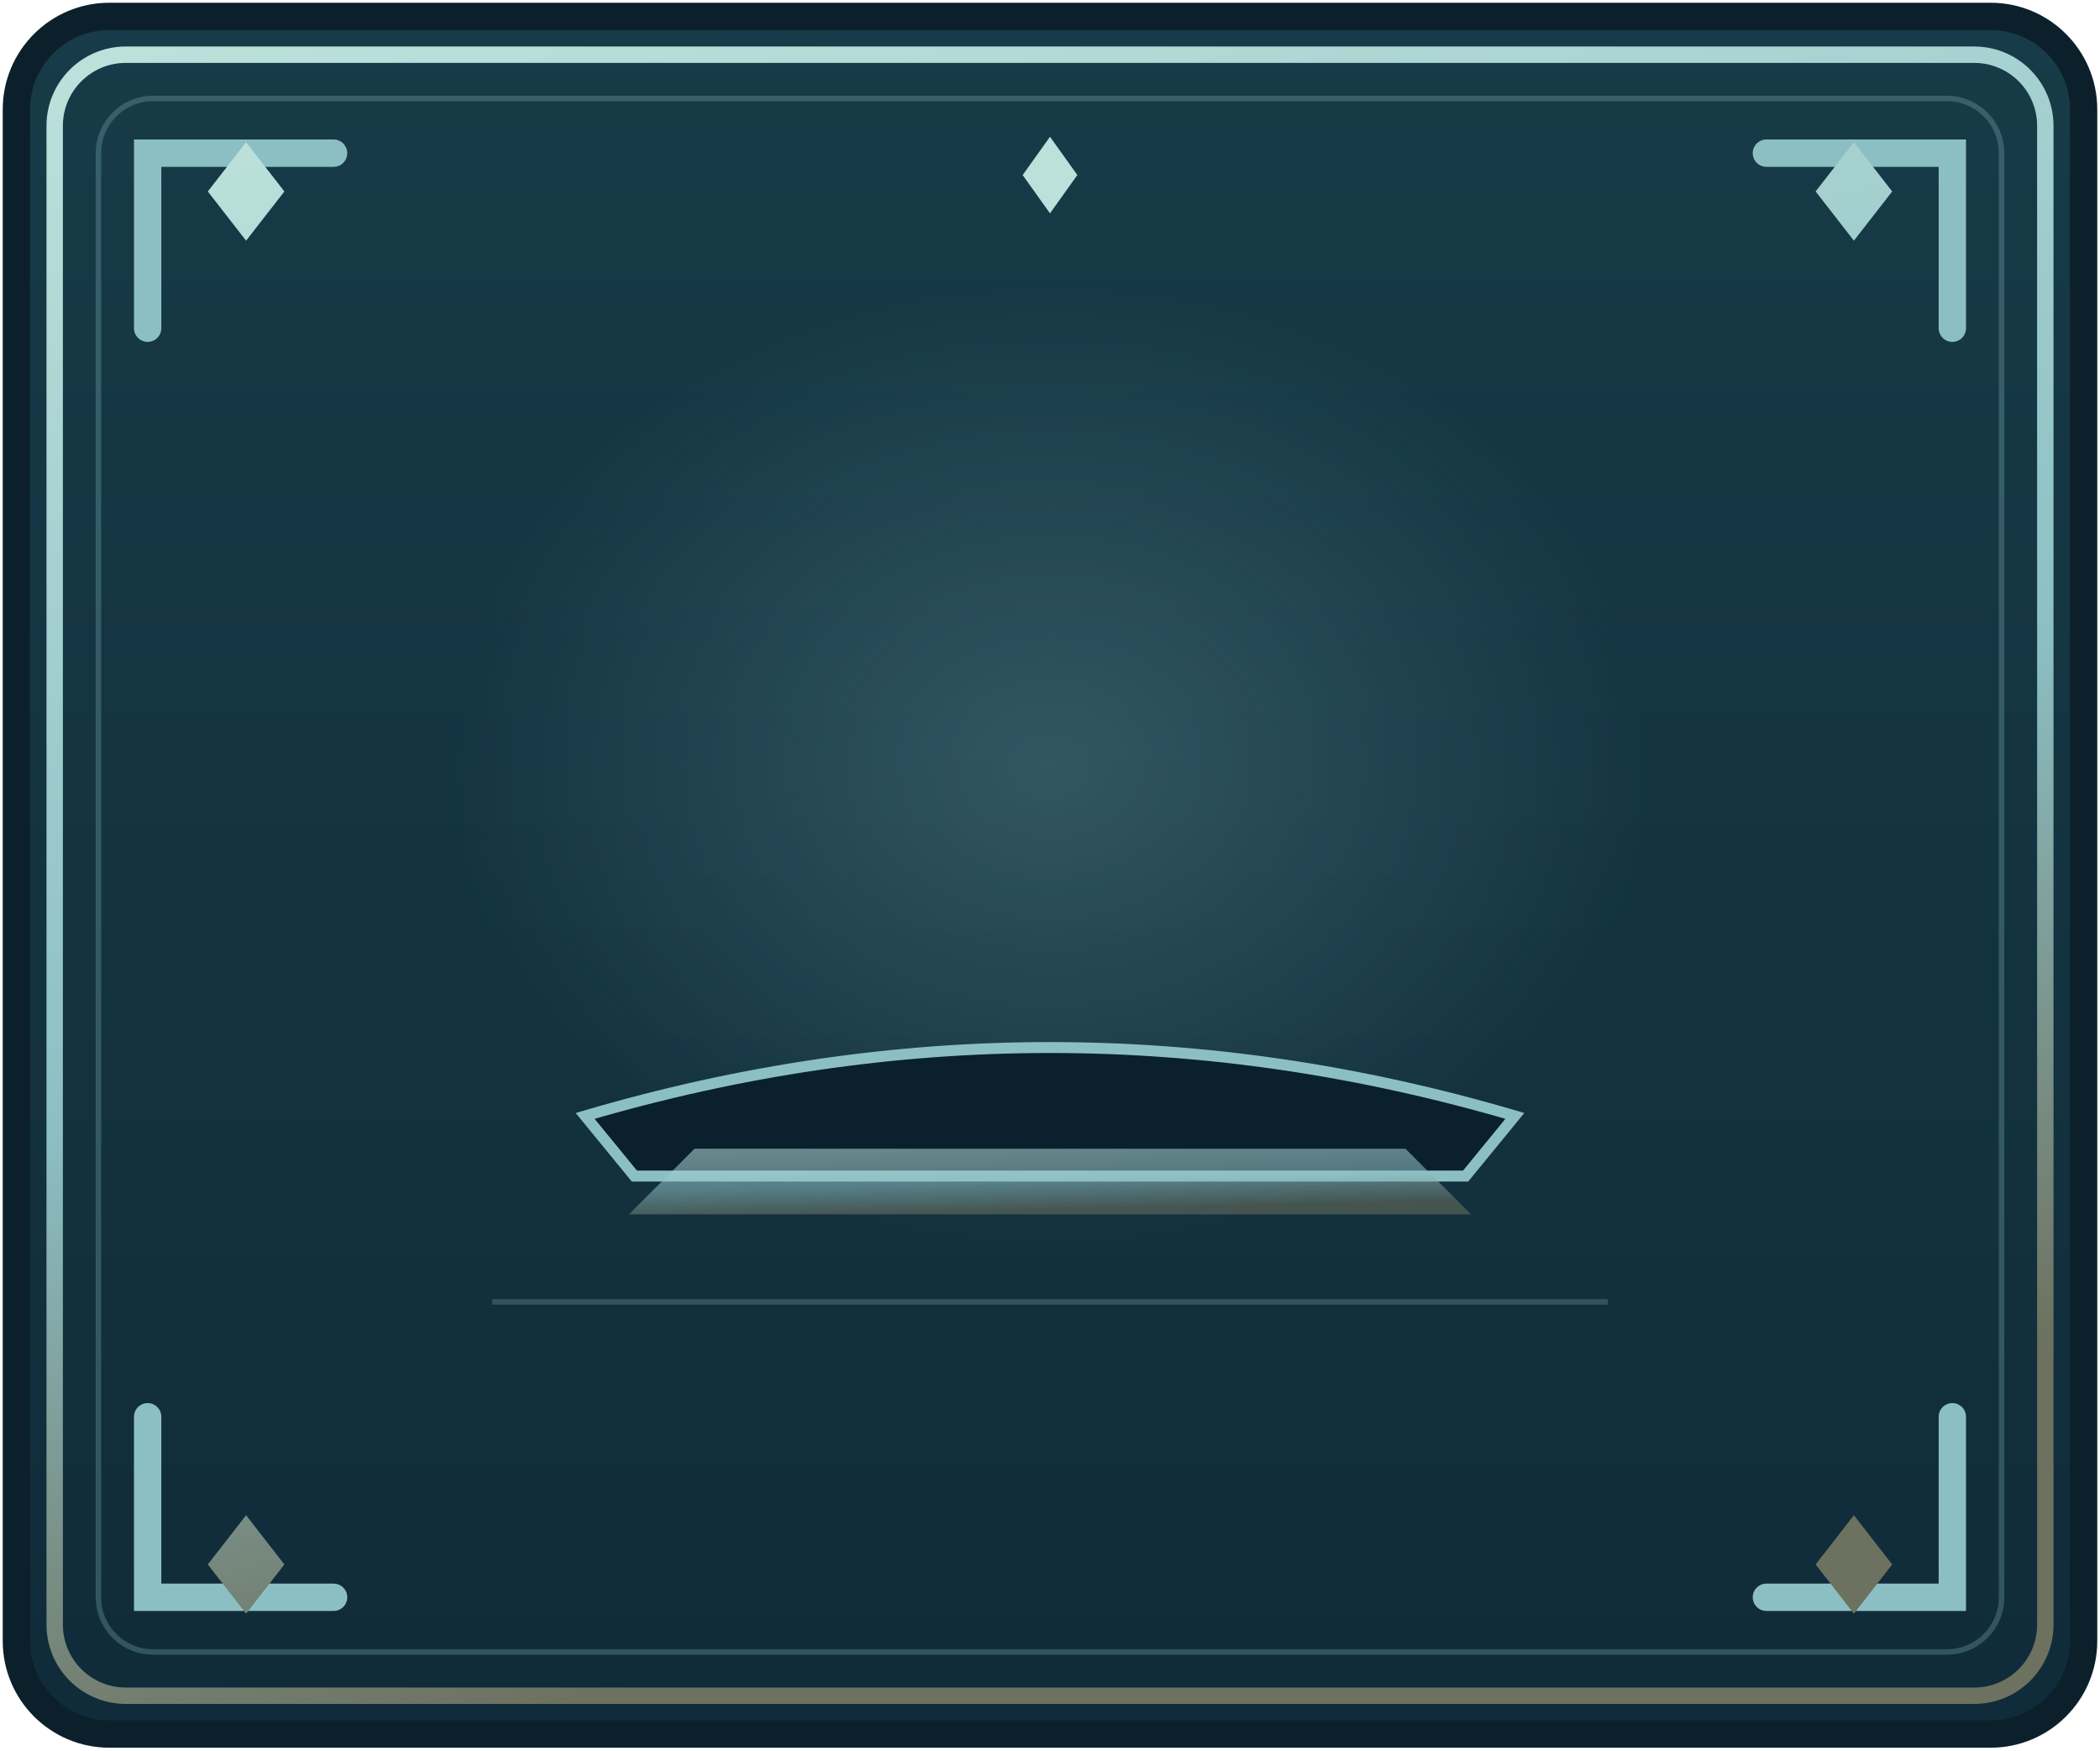
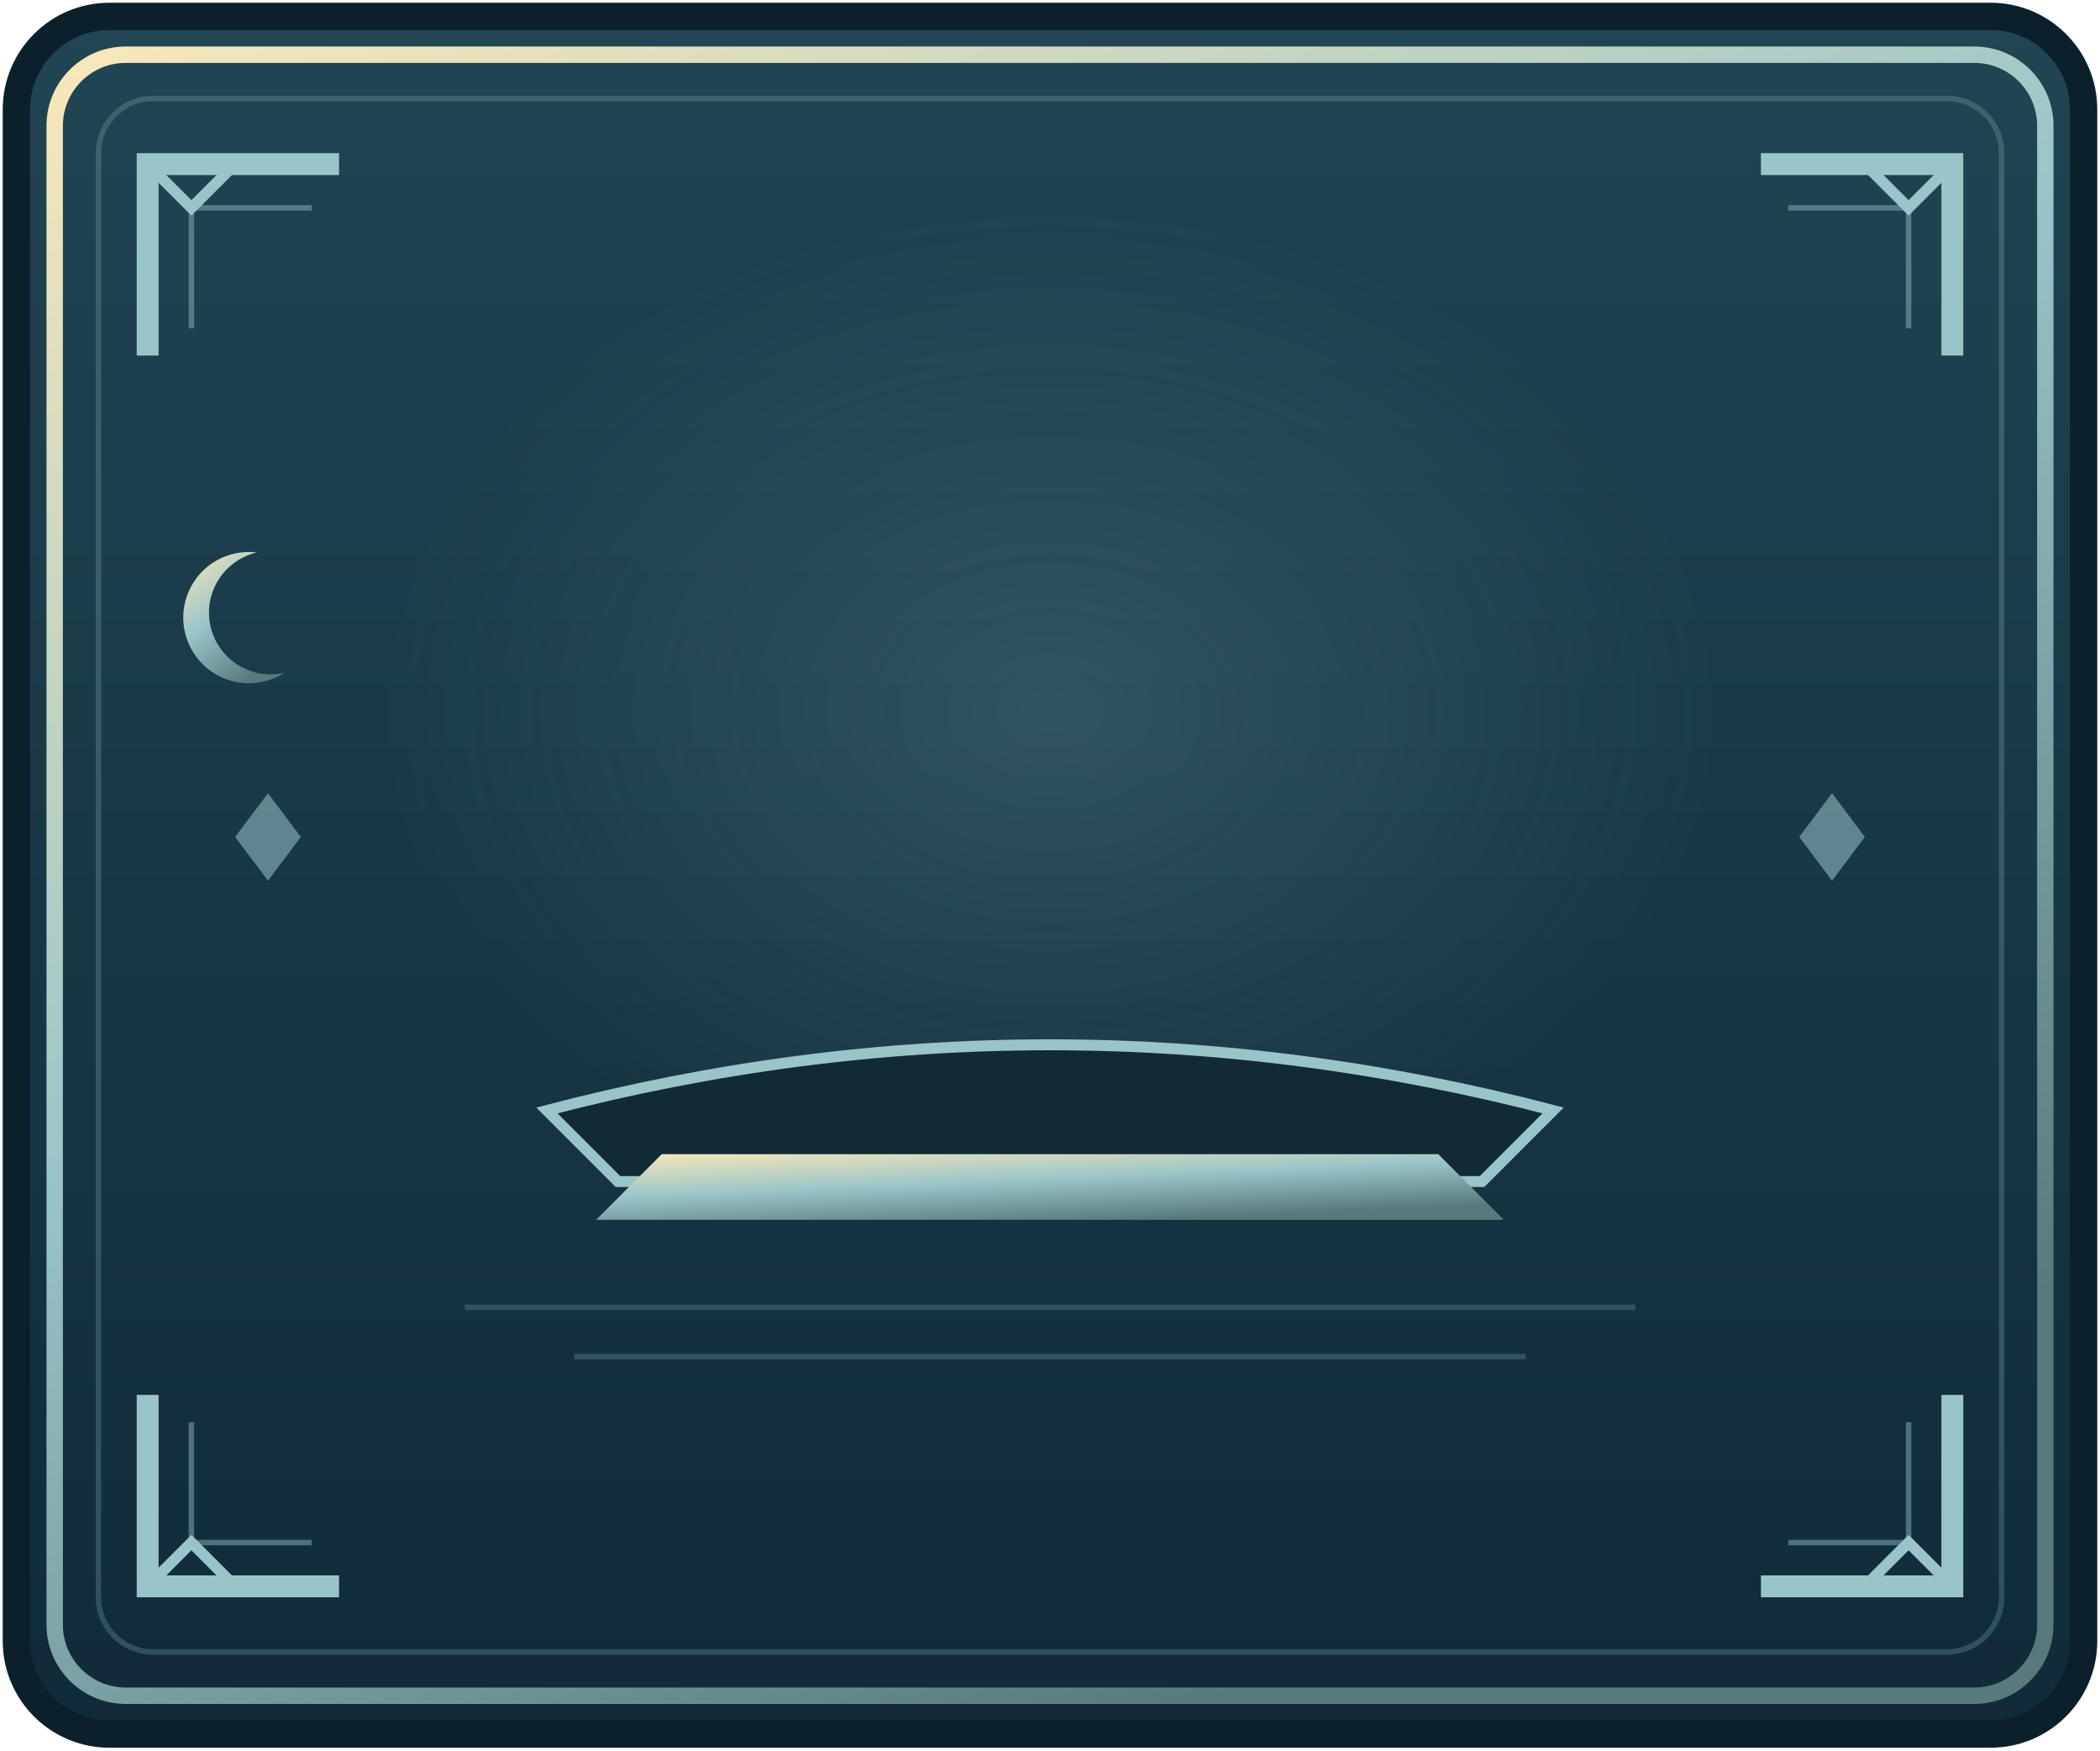
<svg xmlns="http://www.w3.org/2000/svg" width="384" height="320" viewBox="0 0 384 320">
  <defs>
    <linearGradient id="bg" x2="0" y2="1">
-       <stop stop-color="#173b48" />
-       <stop offset="1" stop-color="#102b39" />
+       <stop stop-color="#214553" />
+       <stop offset="1" stop-color="#102a38" />
    </linearGradient>
-     <linearGradient id="metal" x2=".3" y2="1">
-       <stop stop-color="#bce1db" />
-       <stop offset=".6" stop-color="#8cbfc4" />
-       <stop offset="1" stop-color="#6d715f" />
+     <linearGradient id="rim" x2=".6" y2="1">
+       <stop stop-color="#f8e7ba" />
+       <stop offset=".5" stop-color="#9ac5c8" />
+       <stop offset="1" stop-color="#597a7c" />
    </linearGradient>
-     <radialGradient id="halo">
-       <stop stop-color="#8cbfc4" stop-opacity=".25" />
-       <stop offset="1" stop-color="#8cbfc4" stop-opacity="0" />
+     <radialGradient id="light">
+       <stop stop-color="#9ac5c8" stop-opacity=".18" />
+       <stop offset="1" stop-color="#9ac5c8" stop-opacity="0" />
    </radialGradient>
  </defs>
  <rect x="3" y="3" width="378" height="314" rx="17" fill="url(#bg)" stroke="#0c202c" stroke-width="5" />
-   <rect x="10" y="10" width="364" height="300" rx="13" fill="none" stroke="url(#metal)" stroke-width="3" />
-   <rect x="18" y="18" width="348" height="284" rx="10" fill="none" stroke="#8cbfc4" stroke-width="1" opacity=".28" />
-   <ellipse cx="192" cy="140" rx="110" ry="88" fill="url(#halo)" />
-   <path d="M27 60V28h34M323 28h34v32M27 259v33h34m262 0h34v-33" fill="none" stroke="#8cbfc4" stroke-width="5" stroke-linecap="round" />
-   <path d="m45 26 7 9-7 9-7-9Zm294 0 7 9-7 9-7-9ZM45 277l7 9-7 9-7-9Zm294 0 7 9-7 9-7-9Z" fill="url(#metal)" />
-   <path d="M107 204q85-25 170 0l-9 11H116Z" fill="#0a202c" stroke="#8cbfc4" stroke-width="2" />
-   <path d="M127 210h130l12 12H115Z" fill="url(#metal)" opacity=".55" />
-   <path d="m192 25 5 7-5 7-5-7Z" fill="#bce1db" />
-   <path d="M90 238h204" stroke="#8cbfc4" opacity=".25" />
+   <rect x="10" y="10" width="364" height="300" rx="13" fill="none" stroke="url(#rim)" stroke-width="3" />
+   <rect x="18" y="18" width="348" height="284" rx="10" fill="none" stroke="#9ac5c8" opacity=".24" />
+   <ellipse cx="192" cy="130" rx="123" ry="92" fill="url(#light)" />
+   <g transform="translate(-155 85)">
+     <path d="M202 16a12 12 0 1 0 5 22 11 11 0 0 1-5-22Z" fill="url(#rim)" />
+   </g>
+   <g transform="translate(27 30) scale(1 1)" fill="none" stroke="#9ac5c8">
+     <path d="M0 35V0h35" stroke-width="4" />
+     <path d="M8 30V8h22" opacity=".45" />
+     <path d="m0 0 8 8 8-8" stroke-width="2" />
+   </g>
+   <g transform="translate(357 30) scale(-1 1)" fill="none" stroke="#9ac5c8">
+     <path d="M0 35V0h35" stroke-width="4" />
+     <path d="M8 30V8h22" opacity=".45" />
+     <path d="m0 0 8 8 8-8" stroke-width="2" />
+   </g>
+   <g transform="translate(27 290) scale(1 -1)" fill="none" stroke="#9ac5c8">
+     <path d="M0 35V0h35" stroke-width="4" />
+     <path d="M8 30V8h22" opacity=".45" />
+     <path d="m0 0 8 8 8-8" stroke-width="2" />
+   </g>
+   <g transform="translate(357 290) scale(-1 -1)" fill="none" stroke="#9ac5c8">
+     <path d="M0 35V0h35" stroke-width="4" />
+     <path d="M8 30V8h22" opacity=".45" />
+     <path d="m0 0 8 8 8-8" stroke-width="2" />
+   </g>
+   <path d="M100 203q92-24 184 0l-13 13H113Z" fill="#112a35" stroke="#9ac5c8" stroke-width="2" />
+   <path d="M121 211h142l12 12H109Z" fill="url(#rim)" />
+   <path d="M85 239h214M105 248h174" stroke="#9ac5c8" opacity=".23" />
+   <g fill="#9ac5c8" opacity=".55">
+     <path d="m43 153 6-8 6 8-6 8Zm286 0 6-8 6 8-6 8Z" />
+   </g>
</svg>
